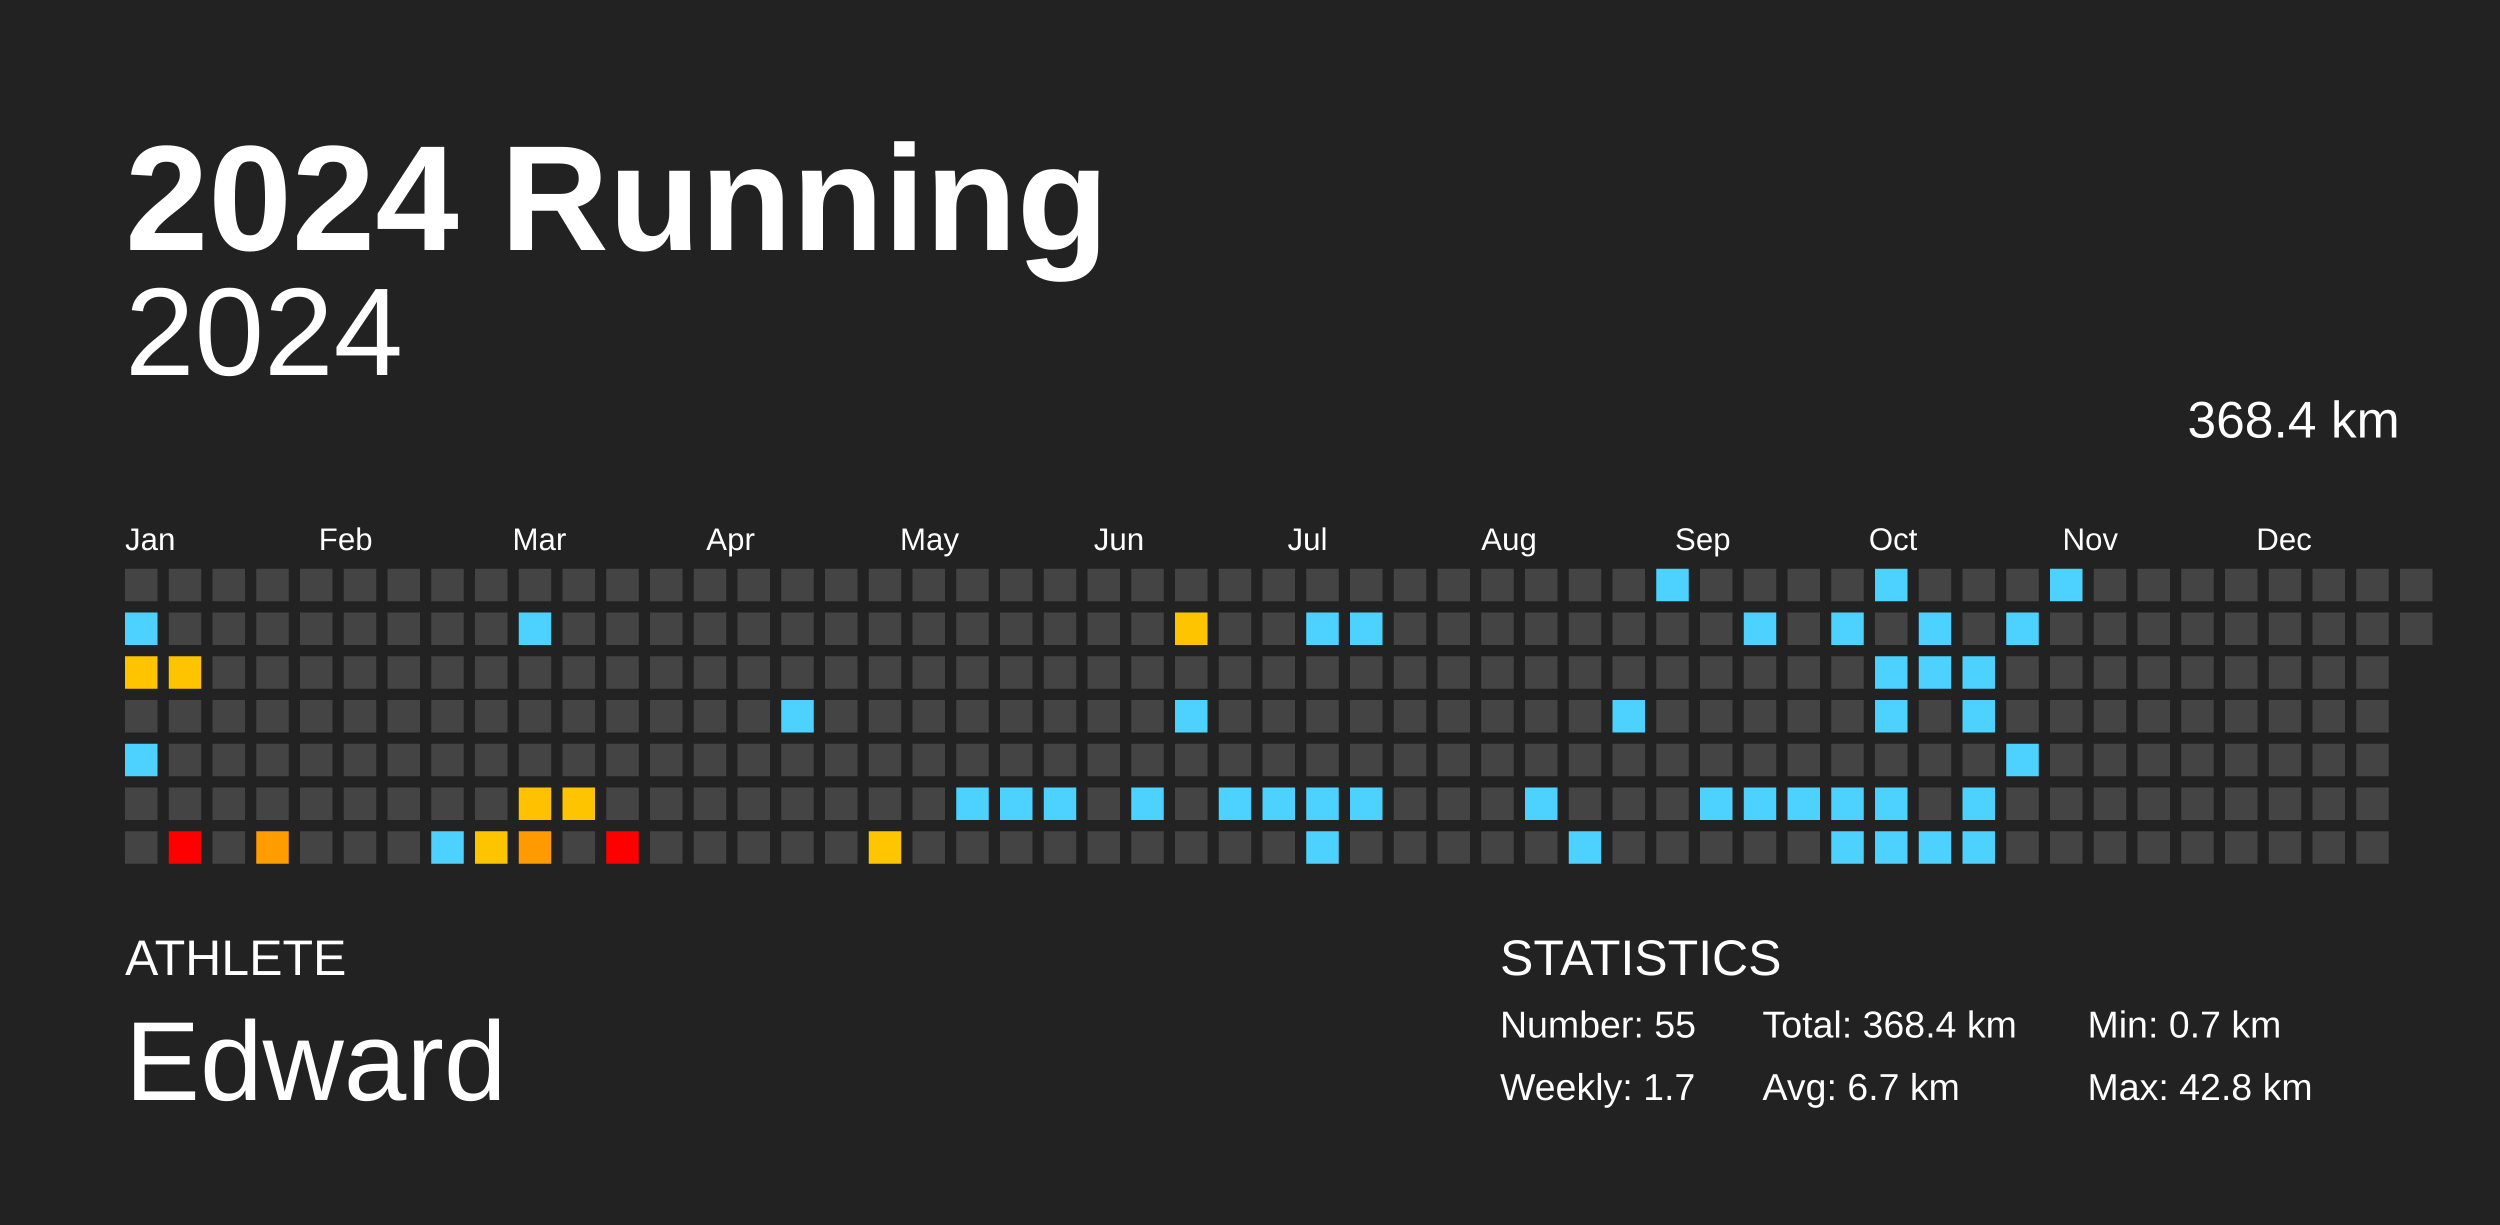
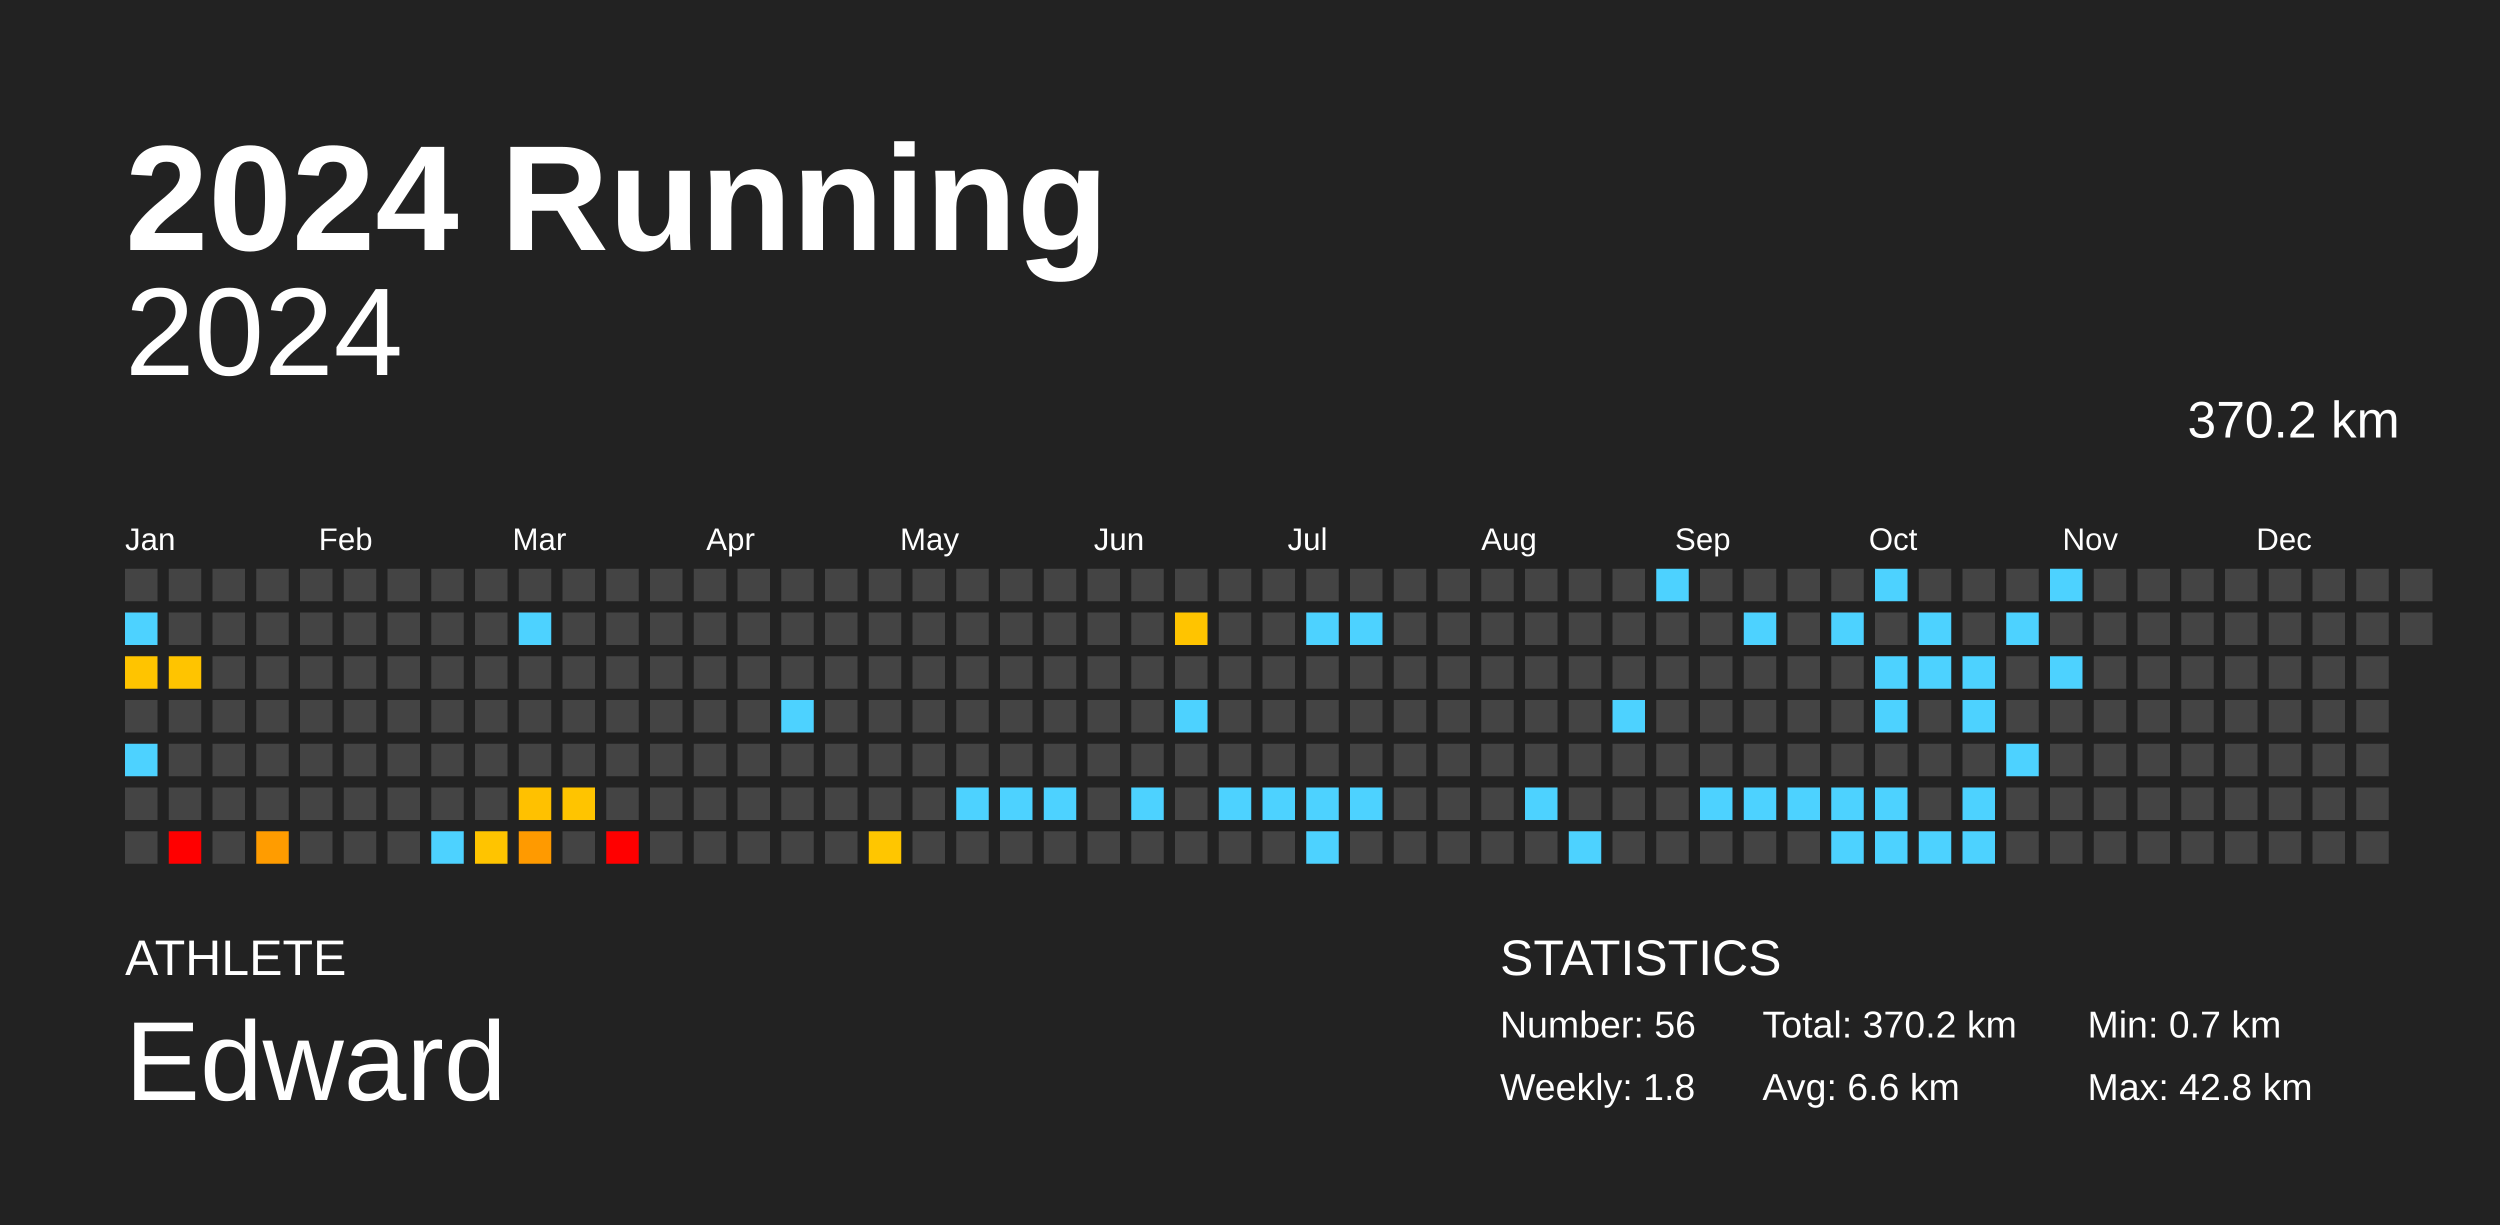
<svg xmlns="http://www.w3.org/2000/svg" baseProfile="full" height="98mm" version="1.1" viewBox="0,0,200,98" width="200mm">
  <defs />
  <rect fill="#222222" height="98" width="200" x="0" y="0" />
  <text fill="#FFFFFF" style="font-size:12px; font-family:Arial; font-weight:bold;" x="10" y="20">2024 Running</text>
  <text fill="#FFFFFF" style="font-size:4px; font-family:Arial" x="10" y="78">ATHLETE</text>
  <text fill="#FFFFFF" style="font-size:9px; font-family:Arial" x="10" y="88">Edward</text>
  <text fill="#FFFFFF" style="font-size:4px; font-family:Arial" x="120" y="78">STATISTICS</text>
-   <text fill="#FFFFFF" style="font-size:3px; font-family:Arial" x="120" y="83">Number: 55</text>
-   <text fill="#FFFFFF" style="font-size:3px; font-family:Arial" x="120" y="88">Weekly: 1.7</text>
-   <text fill="#FFFFFF" style="font-size:3px; font-family:Arial" x="141" y="83">Total: 368.4 km</text>
-   <text fill="#FFFFFF" style="font-size:3px; font-family:Arial" x="141" y="88">Avg: 6.7 km</text>
+   <text fill="#FFFFFF" style="font-size:3px; font-family:Arial" x="120" y="83">Number: 56</text>
+   <text fill="#FFFFFF" style="font-size:3px; font-family:Arial" x="120" y="88">Weekly: 1.8</text>
+   <text fill="#FFFFFF" style="font-size:3px; font-family:Arial" x="141" y="83">Total: 370.2 km</text>
+   <text fill="#FFFFFF" style="font-size:3px; font-family:Arial" x="141" y="88">Avg: 6.6 km</text>
  <text fill="#FFFFFF" style="font-size:3px; font-family:Arial" x="167" y="83">Min: 0.7 km</text>
  <text fill="#FFFFFF" style="font-size:3px; font-family:Arial" x="167" y="88">Max: 42.8 km</text>
  <text alignment-baseline="hanging" fill="#FFFFFF" style="font-size:10.0px; font-family:Arial;" x="10" y="30">2024</text>
-   <text alignment-baseline="hanging" fill="#FFFFFF" style="font-size:4.125px; font-family:Arial;" x="175" y="35">368.4 km</text>
+   <text alignment-baseline="hanging" fill="#FFFFFF" style="font-size:4.125px; font-family:Arial;" x="175" y="35">370.2 km</text>
  <text fill="#FFFFFF" style="font-size:2.5px; font-family:Arial" x="10.0" y="44">Jan</text>
  <text fill="#FFFFFF" style="font-size:2.5px; font-family:Arial" x="25.5" y="44">Feb</text>
  <text fill="#FFFFFF" style="font-size:2.5px; font-family:Arial" x="41.0" y="44">Mar</text>
  <text fill="#FFFFFF" style="font-size:2.5px; font-family:Arial" x="56.5" y="44">Apr</text>
  <text fill="#FFFFFF" style="font-size:2.5px; font-family:Arial" x="72.0" y="44">May</text>
  <text fill="#FFFFFF" style="font-size:2.5px; font-family:Arial" x="87.5" y="44">Jun</text>
  <text fill="#FFFFFF" style="font-size:2.5px; font-family:Arial" x="103.0" y="44">Jul</text>
  <text fill="#FFFFFF" style="font-size:2.5px; font-family:Arial" x="118.5" y="44">Aug</text>
  <text fill="#FFFFFF" style="font-size:2.5px; font-family:Arial" x="134.0" y="44">Sep</text>
  <text fill="#FFFFFF" style="font-size:2.5px; font-family:Arial" x="149.5" y="44">Oct</text>
  <text fill="#FFFFFF" style="font-size:2.5px; font-family:Arial" x="165.0" y="44">Nov</text>
  <text fill="#FFFFFF" style="font-size:2.5px; font-family:Arial" x="180.5" y="44">Dec</text>
  <rect fill="#444444" height="2.6" width="2.6" x="10.0" y="45.5" />
  <rect fill="#4dd2ff" height="2.6" width="2.6" x="10.0" y="49.0" />
  <rect fill="#ffc400" height="2.6" width="2.6" x="10.0" y="52.5" />
  <rect fill="#444444" height="2.6" width="2.6" x="10.0" y="56.0" />
  <rect fill="#4dd2ff" height="2.6" width="2.6" x="10.0" y="59.5" />
  <rect fill="#444444" height="2.6" width="2.6" x="10.0" y="63.0" />
  <rect fill="#444444" height="2.6" width="2.6" x="10.0" y="66.5" />
  <rect fill="#444444" height="2.6" width="2.6" x="13.5" y="45.5" />
  <rect fill="#444444" height="2.6" width="2.6" x="13.5" y="49.0" />
  <rect fill="#ffc400" height="2.6" width="2.6" x="13.5" y="52.5" />
  <rect fill="#444444" height="2.6" width="2.6" x="13.5" y="56.0" />
  <rect fill="#444444" height="2.6" width="2.6" x="13.5" y="59.5" />
  <rect fill="#444444" height="2.6" width="2.6" x="13.5" y="63.0" />
  <rect fill="red" height="2.6" width="2.6" x="13.5" y="66.5" />
  <rect fill="#444444" height="2.6" width="2.6" x="17.0" y="45.5" />
  <rect fill="#444444" height="2.6" width="2.6" x="17.0" y="49.0" />
  <rect fill="#444444" height="2.6" width="2.6" x="17.0" y="52.5" />
  <rect fill="#444444" height="2.6" width="2.6" x="17.0" y="56.0" />
  <rect fill="#444444" height="2.6" width="2.6" x="17.0" y="59.5" />
  <rect fill="#444444" height="2.6" width="2.6" x="17.0" y="63.0" />
  <rect fill="#444444" height="2.6" width="2.6" x="17.0" y="66.5" />
  <rect fill="#444444" height="2.6" width="2.6" x="20.5" y="45.5" />
  <rect fill="#444444" height="2.6" width="2.6" x="20.5" y="49.0" />
  <rect fill="#444444" height="2.6" width="2.6" x="20.5" y="52.5" />
  <rect fill="#444444" height="2.6" width="2.6" x="20.5" y="56.0" />
  <rect fill="#444444" height="2.6" width="2.6" x="20.5" y="59.5" />
  <rect fill="#444444" height="2.6" width="2.6" x="20.5" y="63.0" />
  <rect fill="#ff9c00" height="2.6" width="2.6" x="20.5" y="66.5" />
  <rect fill="#444444" height="2.6" width="2.6" x="24.0" y="45.5" />
  <rect fill="#444444" height="2.6" width="2.6" x="24.0" y="49.0" />
  <rect fill="#444444" height="2.6" width="2.6" x="24.0" y="52.5" />
  <rect fill="#444444" height="2.6" width="2.6" x="24.0" y="56.0" />
  <rect fill="#444444" height="2.6" width="2.6" x="24.0" y="59.5" />
  <rect fill="#444444" height="2.6" width="2.6" x="24.0" y="63.0" />
  <rect fill="#444444" height="2.6" width="2.6" x="24.0" y="66.5" />
  <rect fill="#444444" height="2.6" width="2.6" x="27.5" y="45.5" />
  <rect fill="#444444" height="2.6" width="2.6" x="27.5" y="49.0" />
  <rect fill="#444444" height="2.6" width="2.6" x="27.5" y="52.5" />
  <rect fill="#444444" height="2.6" width="2.6" x="27.5" y="56.0" />
  <rect fill="#444444" height="2.6" width="2.6" x="27.5" y="59.5" />
  <rect fill="#444444" height="2.6" width="2.6" x="27.5" y="63.0" />
  <rect fill="#444444" height="2.6" width="2.6" x="27.5" y="66.5" />
  <rect fill="#444444" height="2.6" width="2.6" x="31.0" y="45.5" />
  <rect fill="#444444" height="2.6" width="2.6" x="31.0" y="49.0" />
  <rect fill="#444444" height="2.6" width="2.6" x="31.0" y="52.5" />
  <rect fill="#444444" height="2.6" width="2.6" x="31.0" y="56.0" />
  <rect fill="#444444" height="2.6" width="2.6" x="31.0" y="59.5" />
  <rect fill="#444444" height="2.6" width="2.6" x="31.0" y="63.0" />
  <rect fill="#444444" height="2.6" width="2.6" x="31.0" y="66.5" />
  <rect fill="#444444" height="2.6" width="2.6" x="34.5" y="45.5" />
  <rect fill="#444444" height="2.6" width="2.6" x="34.5" y="49.0" />
  <rect fill="#444444" height="2.6" width="2.6" x="34.5" y="52.5" />
  <rect fill="#444444" height="2.6" width="2.6" x="34.5" y="56.0" />
  <rect fill="#444444" height="2.6" width="2.6" x="34.5" y="59.5" />
  <rect fill="#444444" height="2.6" width="2.6" x="34.5" y="63.0" />
  <rect fill="#4dd2ff" height="2.6" width="2.6" x="34.5" y="66.5" />
  <rect fill="#444444" height="2.6" width="2.6" x="38.0" y="45.5" />
  <rect fill="#444444" height="2.6" width="2.6" x="38.0" y="49.0" />
  <rect fill="#444444" height="2.6" width="2.6" x="38.0" y="52.5" />
  <rect fill="#444444" height="2.6" width="2.6" x="38.0" y="56.0" />
  <rect fill="#444444" height="2.6" width="2.6" x="38.0" y="59.5" />
  <rect fill="#444444" height="2.6" width="2.6" x="38.0" y="63.0" />
  <rect fill="#ffc400" height="2.6" width="2.6" x="38.0" y="66.5" />
  <rect fill="#444444" height="2.6" width="2.6" x="41.5" y="45.5" />
  <rect fill="#4dd2ff" height="2.6" width="2.6" x="41.5" y="49.0" />
  <rect fill="#444444" height="2.6" width="2.6" x="41.5" y="52.5" />
  <rect fill="#444444" height="2.6" width="2.6" x="41.5" y="56.0" />
  <rect fill="#444444" height="2.6" width="2.6" x="41.5" y="59.5" />
  <rect fill="#ffc100" height="2.6" width="2.6" x="41.5" y="63.0" />
  <rect fill="#ff9a00" height="2.6" width="2.6" x="41.5" y="66.5" />
  <rect fill="#444444" height="2.6" width="2.6" x="45.0" y="45.5" />
  <rect fill="#444444" height="2.6" width="2.6" x="45.0" y="49.0" />
  <rect fill="#444444" height="2.6" width="2.6" x="45.0" y="52.5" />
  <rect fill="#444444" height="2.6" width="2.6" x="45.0" y="56.0" />
  <rect fill="#444444" height="2.6" width="2.6" x="45.0" y="59.5" />
  <rect fill="#ffc400" height="2.6" width="2.6" x="45.0" y="63.0" />
  <rect fill="#444444" height="2.6" width="2.6" x="45.0" y="66.5" />
  <rect fill="#444444" height="2.6" width="2.6" x="48.5" y="45.5" />
  <rect fill="#444444" height="2.6" width="2.6" x="48.5" y="49.0" />
  <rect fill="#444444" height="2.6" width="2.6" x="48.5" y="52.5" />
  <rect fill="#444444" height="2.6" width="2.6" x="48.5" y="56.0" />
  <rect fill="#444444" height="2.6" width="2.6" x="48.5" y="59.5" />
  <rect fill="#444444" height="2.6" width="2.6" x="48.5" y="63.0" />
  <rect fill="red" height="2.6" width="2.6" x="48.5" y="66.5" />
  <rect fill="#444444" height="2.6" width="2.6" x="52.0" y="45.5" />
  <rect fill="#444444" height="2.6" width="2.6" x="52.0" y="49.0" />
  <rect fill="#444444" height="2.6" width="2.6" x="52.0" y="52.5" />
  <rect fill="#444444" height="2.6" width="2.6" x="52.0" y="56.0" />
  <rect fill="#444444" height="2.6" width="2.6" x="52.0" y="59.5" />
  <rect fill="#444444" height="2.6" width="2.6" x="52.0" y="63.0" />
  <rect fill="#444444" height="2.6" width="2.6" x="52.0" y="66.5" />
  <rect fill="#444444" height="2.6" width="2.6" x="55.5" y="45.5" />
  <rect fill="#444444" height="2.6" width="2.6" x="55.5" y="49.0" />
  <rect fill="#444444" height="2.6" width="2.6" x="55.5" y="52.5" />
  <rect fill="#444444" height="2.6" width="2.6" x="55.5" y="56.0" />
  <rect fill="#444444" height="2.6" width="2.6" x="55.5" y="59.5" />
  <rect fill="#444444" height="2.6" width="2.6" x="55.5" y="63.0" />
  <rect fill="#444444" height="2.6" width="2.6" x="55.5" y="66.5" />
  <rect fill="#444444" height="2.6" width="2.6" x="59.0" y="45.5" />
  <rect fill="#444444" height="2.6" width="2.6" x="59.0" y="49.0" />
  <rect fill="#444444" height="2.6" width="2.6" x="59.0" y="52.5" />
  <rect fill="#444444" height="2.6" width="2.6" x="59.0" y="56.0" />
  <rect fill="#444444" height="2.6" width="2.6" x="59.0" y="59.5" />
  <rect fill="#444444" height="2.6" width="2.6" x="59.0" y="63.0" />
  <rect fill="#444444" height="2.6" width="2.6" x="59.0" y="66.5" />
  <rect fill="#444444" height="2.6" width="2.6" x="62.5" y="45.5" />
  <rect fill="#444444" height="2.6" width="2.6" x="62.5" y="49.0" />
  <rect fill="#444444" height="2.6" width="2.6" x="62.5" y="52.5" />
  <rect fill="#4dd2ff" height="2.6" width="2.6" x="62.5" y="56.0" />
  <rect fill="#444444" height="2.6" width="2.6" x="62.5" y="59.5" />
  <rect fill="#444444" height="2.6" width="2.6" x="62.5" y="63.0" />
  <rect fill="#444444" height="2.6" width="2.6" x="62.5" y="66.5" />
  <rect fill="#444444" height="2.6" width="2.6" x="66.0" y="45.5" />
  <rect fill="#444444" height="2.6" width="2.6" x="66.0" y="49.0" />
  <rect fill="#444444" height="2.6" width="2.6" x="66.0" y="52.5" />
  <rect fill="#444444" height="2.6" width="2.6" x="66.0" y="56.0" />
  <rect fill="#444444" height="2.6" width="2.6" x="66.0" y="59.5" />
  <rect fill="#444444" height="2.6" width="2.6" x="66.0" y="63.0" />
  <rect fill="#444444" height="2.6" width="2.6" x="66.0" y="66.5" />
  <rect fill="#444444" height="2.6" width="2.6" x="69.5" y="45.5" />
  <rect fill="#444444" height="2.6" width="2.6" x="69.5" y="49.0" />
  <rect fill="#444444" height="2.6" width="2.6" x="69.5" y="52.5" />
  <rect fill="#444444" height="2.6" width="2.6" x="69.5" y="56.0" />
  <rect fill="#444444" height="2.6" width="2.6" x="69.5" y="59.5" />
  <rect fill="#444444" height="2.6" width="2.6" x="69.5" y="63.0" />
  <rect fill="#ffc600" height="2.6" width="2.6" x="69.5" y="66.5" />
  <rect fill="#444444" height="2.6" width="2.6" x="73.0" y="45.5" />
  <rect fill="#444444" height="2.6" width="2.6" x="73.0" y="49.0" />
  <rect fill="#444444" height="2.6" width="2.6" x="73.0" y="52.5" />
  <rect fill="#444444" height="2.6" width="2.6" x="73.0" y="56.0" />
  <rect fill="#444444" height="2.6" width="2.6" x="73.0" y="59.5" />
  <rect fill="#444444" height="2.6" width="2.6" x="73.0" y="63.0" />
  <rect fill="#444444" height="2.6" width="2.6" x="73.0" y="66.5" />
  <rect fill="#444444" height="2.6" width="2.6" x="76.5" y="45.5" />
  <rect fill="#444444" height="2.6" width="2.6" x="76.5" y="49.0" />
  <rect fill="#444444" height="2.6" width="2.6" x="76.5" y="52.5" />
  <rect fill="#444444" height="2.6" width="2.6" x="76.5" y="56.0" />
  <rect fill="#444444" height="2.6" width="2.6" x="76.5" y="59.5" />
  <rect fill="#4dd2ff" height="2.6" width="2.6" x="76.5" y="63.0" />
  <rect fill="#444444" height="2.6" width="2.6" x="76.5" y="66.5" />
  <rect fill="#444444" height="2.6" width="2.6" x="80.0" y="45.5" />
  <rect fill="#444444" height="2.6" width="2.6" x="80.0" y="49.0" />
  <rect fill="#444444" height="2.6" width="2.6" x="80.0" y="52.5" />
  <rect fill="#444444" height="2.6" width="2.6" x="80.0" y="56.0" />
  <rect fill="#444444" height="2.6" width="2.6" x="80.0" y="59.5" />
  <rect fill="#4dd2ff" height="2.6" width="2.6" x="80.0" y="63.0" />
  <rect fill="#444444" height="2.6" width="2.6" x="80.0" y="66.5" />
  <rect fill="#444444" height="2.6" width="2.6" x="83.5" y="45.5" />
  <rect fill="#444444" height="2.6" width="2.6" x="83.5" y="49.0" />
  <rect fill="#444444" height="2.6" width="2.6" x="83.5" y="52.5" />
  <rect fill="#444444" height="2.6" width="2.6" x="83.5" y="56.0" />
  <rect fill="#444444" height="2.6" width="2.6" x="83.5" y="59.5" />
  <rect fill="#4dd2ff" height="2.6" width="2.6" x="83.5" y="63.0" />
  <rect fill="#444444" height="2.6" width="2.6" x="83.5" y="66.5" />
  <rect fill="#444444" height="2.6" width="2.6" x="87.0" y="45.5" />
  <rect fill="#444444" height="2.6" width="2.6" x="87.0" y="49.0" />
  <rect fill="#444444" height="2.6" width="2.6" x="87.0" y="52.5" />
  <rect fill="#444444" height="2.6" width="2.6" x="87.0" y="56.0" />
  <rect fill="#444444" height="2.6" width="2.6" x="87.0" y="59.5" />
  <rect fill="#444444" height="2.6" width="2.6" x="87.0" y="63.0" />
  <rect fill="#444444" height="2.6" width="2.6" x="87.0" y="66.5" />
  <rect fill="#444444" height="2.6" width="2.6" x="90.5" y="45.5" />
  <rect fill="#444444" height="2.6" width="2.6" x="90.5" y="49.0" />
  <rect fill="#444444" height="2.6" width="2.6" x="90.5" y="52.5" />
  <rect fill="#444444" height="2.6" width="2.6" x="90.5" y="56.0" />
  <rect fill="#444444" height="2.6" width="2.6" x="90.5" y="59.5" />
  <rect fill="#4dd2ff" height="2.6" width="2.6" x="90.5" y="63.0" />
  <rect fill="#444444" height="2.6" width="2.6" x="90.5" y="66.5" />
  <rect fill="#444444" height="2.6" width="2.6" x="94.0" y="45.5" />
  <rect fill="#ffc400" height="2.6" width="2.6" x="94.0" y="49.0" />
  <rect fill="#444444" height="2.6" width="2.6" x="94.0" y="52.5" />
  <rect fill="#4dd2ff" height="2.6" width="2.6" x="94.0" y="56.0" />
  <rect fill="#444444" height="2.6" width="2.6" x="94.0" y="59.5" />
  <rect fill="#444444" height="2.6" width="2.6" x="94.0" y="63.0" />
  <rect fill="#444444" height="2.6" width="2.6" x="94.0" y="66.5" />
  <rect fill="#444444" height="2.6" width="2.6" x="97.5" y="45.5" />
  <rect fill="#444444" height="2.6" width="2.6" x="97.5" y="49.0" />
  <rect fill="#444444" height="2.6" width="2.6" x="97.5" y="52.5" />
  <rect fill="#444444" height="2.6" width="2.6" x="97.5" y="56.0" />
  <rect fill="#444444" height="2.6" width="2.6" x="97.5" y="59.5" />
  <rect fill="#4dd2ff" height="2.6" width="2.6" x="97.5" y="63.0" />
  <rect fill="#444444" height="2.6" width="2.6" x="97.5" y="66.5" />
  <rect fill="#444444" height="2.6" width="2.6" x="101.0" y="45.5" />
  <rect fill="#444444" height="2.6" width="2.6" x="101.0" y="49.0" />
  <rect fill="#444444" height="2.6" width="2.6" x="101.0" y="52.5" />
  <rect fill="#444444" height="2.6" width="2.6" x="101.0" y="56.0" />
  <rect fill="#444444" height="2.6" width="2.6" x="101.0" y="59.5" />
  <rect fill="#4dd2ff" height="2.6" width="2.6" x="101.0" y="63.0" />
  <rect fill="#444444" height="2.6" width="2.6" x="101.0" y="66.5" />
  <rect fill="#444444" height="2.6" width="2.6" x="104.5" y="45.5" />
  <rect fill="#4dd2ff" height="2.6" width="2.6" x="104.5" y="49.0" />
  <rect fill="#444444" height="2.6" width="2.6" x="104.5" y="52.5" />
  <rect fill="#444444" height="2.6" width="2.6" x="104.5" y="56.0" />
  <rect fill="#444444" height="2.6" width="2.6" x="104.5" y="59.5" />
  <rect fill="#4dd2ff" height="2.6" width="2.6" x="104.5" y="63.0" />
  <rect fill="#4dd2ff" height="2.6" width="2.6" x="104.5" y="66.5" />
  <rect fill="#444444" height="2.6" width="2.6" x="108.0" y="45.5" />
  <rect fill="#4dd2ff" height="2.6" width="2.6" x="108.0" y="49.0" />
  <rect fill="#444444" height="2.6" width="2.6" x="108.0" y="52.5" />
  <rect fill="#444444" height="2.6" width="2.6" x="108.0" y="56.0" />
  <rect fill="#444444" height="2.6" width="2.6" x="108.0" y="59.5" />
  <rect fill="#4dd2ff" height="2.6" width="2.6" x="108.0" y="63.0" />
  <rect fill="#444444" height="2.6" width="2.6" x="108.0" y="66.5" />
  <rect fill="#444444" height="2.6" width="2.6" x="111.5" y="45.5" />
  <rect fill="#444444" height="2.6" width="2.6" x="111.5" y="49.0" />
  <rect fill="#444444" height="2.6" width="2.6" x="111.5" y="52.5" />
  <rect fill="#444444" height="2.6" width="2.6" x="111.5" y="56.0" />
  <rect fill="#444444" height="2.6" width="2.6" x="111.5" y="59.5" />
  <rect fill="#444444" height="2.6" width="2.6" x="111.5" y="63.0" />
  <rect fill="#444444" height="2.6" width="2.6" x="111.5" y="66.5" />
  <rect fill="#444444" height="2.6" width="2.6" x="115.0" y="45.5" />
  <rect fill="#444444" height="2.6" width="2.6" x="115.0" y="49.0" />
  <rect fill="#444444" height="2.6" width="2.6" x="115.0" y="52.5" />
  <rect fill="#444444" height="2.6" width="2.6" x="115.0" y="56.0" />
  <rect fill="#444444" height="2.6" width="2.6" x="115.0" y="59.5" />
  <rect fill="#444444" height="2.6" width="2.6" x="115.0" y="63.0" />
  <rect fill="#444444" height="2.6" width="2.6" x="115.0" y="66.5" />
  <rect fill="#444444" height="2.6" width="2.6" x="118.5" y="45.5" />
  <rect fill="#444444" height="2.6" width="2.6" x="118.5" y="49.0" />
  <rect fill="#444444" height="2.6" width="2.6" x="118.5" y="52.5" />
  <rect fill="#444444" height="2.6" width="2.6" x="118.5" y="56.0" />
  <rect fill="#444444" height="2.6" width="2.6" x="118.5" y="59.5" />
  <rect fill="#444444" height="2.6" width="2.6" x="118.5" y="63.0" />
  <rect fill="#444444" height="2.6" width="2.6" x="118.5" y="66.5" />
  <rect fill="#444444" height="2.6" width="2.6" x="122.0" y="45.5" />
  <rect fill="#444444" height="2.6" width="2.6" x="122.0" y="49.0" />
  <rect fill="#444444" height="2.6" width="2.6" x="122.0" y="52.5" />
  <rect fill="#444444" height="2.6" width="2.6" x="122.0" y="56.0" />
  <rect fill="#444444" height="2.6" width="2.6" x="122.0" y="59.5" />
  <rect fill="#4dd2ff" height="2.6" width="2.6" x="122.0" y="63.0" />
  <rect fill="#444444" height="2.6" width="2.6" x="122.0" y="66.5" />
  <rect fill="#444444" height="2.6" width="2.6" x="125.5" y="45.5" />
  <rect fill="#444444" height="2.6" width="2.6" x="125.5" y="49.0" />
  <rect fill="#444444" height="2.6" width="2.6" x="125.5" y="52.5" />
  <rect fill="#444444" height="2.6" width="2.6" x="125.5" y="56.0" />
  <rect fill="#444444" height="2.6" width="2.6" x="125.5" y="59.5" />
  <rect fill="#444444" height="2.6" width="2.6" x="125.5" y="63.0" />
  <rect fill="#4dd2ff" height="2.6" width="2.6" x="125.5" y="66.5" />
  <rect fill="#444444" height="2.6" width="2.6" x="129.0" y="45.5" />
  <rect fill="#444444" height="2.6" width="2.6" x="129.0" y="49.0" />
  <rect fill="#444444" height="2.6" width="2.6" x="129.0" y="52.5" />
  <rect fill="#4dd2ff" height="2.6" width="2.6" x="129.0" y="56.0" />
  <rect fill="#444444" height="2.6" width="2.6" x="129.0" y="59.5" />
  <rect fill="#444444" height="2.6" width="2.6" x="129.0" y="63.0" />
  <rect fill="#444444" height="2.6" width="2.6" x="129.0" y="66.5" />
  <rect fill="#4dd2ff" height="2.6" width="2.6" x="132.5" y="45.5" />
  <rect fill="#444444" height="2.6" width="2.6" x="132.5" y="49.0" />
  <rect fill="#444444" height="2.6" width="2.6" x="132.5" y="52.5" />
  <rect fill="#444444" height="2.6" width="2.6" x="132.5" y="56.0" />
  <rect fill="#444444" height="2.6" width="2.6" x="132.5" y="59.5" />
  <rect fill="#444444" height="2.6" width="2.6" x="132.5" y="63.0" />
  <rect fill="#444444" height="2.6" width="2.6" x="132.5" y="66.5" />
  <rect fill="#444444" height="2.6" width="2.6" x="136.0" y="45.5" />
  <rect fill="#444444" height="2.6" width="2.6" x="136.0" y="49.0" />
  <rect fill="#444444" height="2.6" width="2.6" x="136.0" y="52.5" />
  <rect fill="#444444" height="2.6" width="2.6" x="136.0" y="56.0" />
  <rect fill="#444444" height="2.6" width="2.6" x="136.0" y="59.5" />
  <rect fill="#4dd2ff" height="2.6" width="2.6" x="136.0" y="63.0" />
  <rect fill="#444444" height="2.6" width="2.6" x="136.0" y="66.5" />
  <rect fill="#444444" height="2.6" width="2.6" x="139.5" y="45.5" />
  <rect fill="#4dd2ff" height="2.6" width="2.6" x="139.5" y="49.0" />
  <rect fill="#444444" height="2.6" width="2.6" x="139.5" y="52.5" />
  <rect fill="#444444" height="2.6" width="2.6" x="139.5" y="56.0" />
  <rect fill="#444444" height="2.6" width="2.6" x="139.5" y="59.5" />
  <rect fill="#4dd2ff" height="2.6" width="2.6" x="139.5" y="63.0" />
  <rect fill="#444444" height="2.6" width="2.6" x="139.5" y="66.5" />
  <rect fill="#444444" height="2.6" width="2.6" x="143.0" y="45.5" />
  <rect fill="#444444" height="2.6" width="2.6" x="143.0" y="49.0" />
  <rect fill="#444444" height="2.6" width="2.6" x="143.0" y="52.5" />
  <rect fill="#444444" height="2.6" width="2.6" x="143.0" y="56.0" />
  <rect fill="#444444" height="2.6" width="2.6" x="143.0" y="59.5" />
  <rect fill="#4dd2ff" height="2.6" width="2.6" x="143.0" y="63.0" />
  <rect fill="#444444" height="2.6" width="2.6" x="143.0" y="66.5" />
  <rect fill="#444444" height="2.6" width="2.6" x="146.5" y="45.5" />
  <rect fill="#4dd2ff" height="2.6" width="2.6" x="146.5" y="49.0" />
  <rect fill="#444444" height="2.6" width="2.6" x="146.5" y="52.5" />
  <rect fill="#444444" height="2.6" width="2.6" x="146.5" y="56.0" />
  <rect fill="#444444" height="2.6" width="2.6" x="146.5" y="59.5" />
  <rect fill="#4dd2ff" height="2.6" width="2.6" x="146.5" y="63.0" />
  <rect fill="#4dd2ff" height="2.6" width="2.6" x="146.5" y="66.5" />
  <rect fill="#4dd2ff" height="2.6" width="2.6" x="150.0" y="45.5" />
  <rect fill="#444444" height="2.6" width="2.6" x="150.0" y="49.0" />
  <rect fill="#4dd2ff" height="2.6" width="2.6" x="150.0" y="52.5" />
  <rect fill="#4dd2ff" height="2.6" width="2.6" x="150.0" y="56.0" />
  <rect fill="#444444" height="2.6" width="2.6" x="150.0" y="59.5" />
  <rect fill="#4dd2ff" height="2.6" width="2.6" x="150.0" y="63.0" />
  <rect fill="#4dd2ff" height="2.6" width="2.6" x="150.0" y="66.5" />
  <rect fill="#444444" height="2.6" width="2.6" x="153.5" y="45.5" />
  <rect fill="#4dd2ff" height="2.6" width="2.6" x="153.5" y="49.0" />
  <rect fill="#4dd2ff" height="2.6" width="2.6" x="153.5" y="52.5" />
  <rect fill="#444444" height="2.6" width="2.6" x="153.5" y="56.0" />
  <rect fill="#444444" height="2.6" width="2.6" x="153.5" y="59.5" />
  <rect fill="#444444" height="2.6" width="2.6" x="153.5" y="63.0" />
  <rect fill="#4dd2ff" height="2.6" width="2.6" x="153.5" y="66.5" />
  <rect fill="#444444" height="2.6" width="2.6" x="157.0" y="45.5" />
  <rect fill="#444444" height="2.6" width="2.6" x="157.0" y="49.0" />
  <rect fill="#4dd2ff" height="2.6" width="2.6" x="157.0" y="52.5" />
  <rect fill="#4dd2ff" height="2.6" width="2.6" x="157.0" y="56.0" />
  <rect fill="#444444" height="2.6" width="2.6" x="157.0" y="59.5" />
  <rect fill="#4dd2ff" height="2.6" width="2.6" x="157.0" y="63.0" />
  <rect fill="#4dd2ff" height="2.6" width="2.6" x="157.0" y="66.5" />
  <rect fill="#444444" height="2.6" width="2.6" x="160.5" y="45.5" />
  <rect fill="#4dd2ff" height="2.6" width="2.6" x="160.5" y="49.0" />
  <rect fill="#444444" height="2.6" width="2.6" x="160.5" y="52.5" />
  <rect fill="#444444" height="2.6" width="2.6" x="160.5" y="56.0" />
  <rect fill="#4dd2ff" height="2.6" width="2.6" x="160.5" y="59.5" />
  <rect fill="#444444" height="2.6" width="2.6" x="160.5" y="63.0" />
  <rect fill="#444444" height="2.6" width="2.6" x="160.5" y="66.5" />
  <rect fill="#4dd2ff" height="2.6" width="2.6" x="164.0" y="45.5" />
  <rect fill="#444444" height="2.6" width="2.6" x="164.0" y="49.0" />
-   <rect fill="#444444" height="2.6" width="2.6" x="164.0" y="52.5" />
+   <rect fill="#4dd2ff" height="2.6" width="2.6" x="164.0" y="52.5" />
  <rect fill="#444444" height="2.6" width="2.6" x="164.0" y="56.0" />
  <rect fill="#444444" height="2.6" width="2.6" x="164.0" y="59.5" />
  <rect fill="#444444" height="2.6" width="2.6" x="164.0" y="63.0" />
  <rect fill="#444444" height="2.6" width="2.6" x="164.0" y="66.5" />
  <rect fill="#444444" height="2.6" width="2.6" x="167.5" y="45.5" />
  <rect fill="#444444" height="2.6" width="2.6" x="167.5" y="49.0" />
  <rect fill="#444444" height="2.6" width="2.6" x="167.5" y="52.5" />
  <rect fill="#444444" height="2.6" width="2.6" x="167.5" y="56.0" />
  <rect fill="#444444" height="2.6" width="2.6" x="167.5" y="59.5" />
  <rect fill="#444444" height="2.6" width="2.6" x="167.5" y="63.0" />
  <rect fill="#444444" height="2.6" width="2.6" x="167.5" y="66.5" />
  <rect fill="#444444" height="2.6" width="2.6" x="171.0" y="45.5" />
  <rect fill="#444444" height="2.6" width="2.6" x="171.0" y="49.0" />
  <rect fill="#444444" height="2.6" width="2.6" x="171.0" y="52.5" />
  <rect fill="#444444" height="2.6" width="2.6" x="171.0" y="56.0" />
  <rect fill="#444444" height="2.6" width="2.6" x="171.0" y="59.5" />
  <rect fill="#444444" height="2.6" width="2.6" x="171.0" y="63.0" />
  <rect fill="#444444" height="2.6" width="2.6" x="171.0" y="66.5" />
  <rect fill="#444444" height="2.6" width="2.6" x="174.5" y="45.5" />
  <rect fill="#444444" height="2.6" width="2.6" x="174.5" y="49.0" />
  <rect fill="#444444" height="2.6" width="2.6" x="174.5" y="52.5" />
  <rect fill="#444444" height="2.6" width="2.6" x="174.5" y="56.0" />
  <rect fill="#444444" height="2.6" width="2.6" x="174.5" y="59.5" />
  <rect fill="#444444" height="2.6" width="2.6" x="174.5" y="63.0" />
  <rect fill="#444444" height="2.6" width="2.6" x="174.5" y="66.5" />
  <rect fill="#444444" height="2.6" width="2.6" x="178.0" y="45.5" />
  <rect fill="#444444" height="2.6" width="2.6" x="178.0" y="49.0" />
  <rect fill="#444444" height="2.6" width="2.6" x="178.0" y="52.5" />
  <rect fill="#444444" height="2.6" width="2.6" x="178.0" y="56.0" />
  <rect fill="#444444" height="2.6" width="2.6" x="178.0" y="59.5" />
  <rect fill="#444444" height="2.6" width="2.6" x="178.0" y="63.0" />
  <rect fill="#444444" height="2.6" width="2.6" x="178.0" y="66.5" />
  <rect fill="#444444" height="2.6" width="2.6" x="181.5" y="45.5" />
  <rect fill="#444444" height="2.6" width="2.6" x="181.5" y="49.0" />
  <rect fill="#444444" height="2.6" width="2.6" x="181.5" y="52.5" />
  <rect fill="#444444" height="2.6" width="2.6" x="181.5" y="56.0" />
  <rect fill="#444444" height="2.6" width="2.6" x="181.5" y="59.5" />
  <rect fill="#444444" height="2.6" width="2.6" x="181.5" y="63.0" />
  <rect fill="#444444" height="2.6" width="2.6" x="181.5" y="66.5" />
  <rect fill="#444444" height="2.6" width="2.6" x="185.0" y="45.5" />
  <rect fill="#444444" height="2.6" width="2.6" x="185.0" y="49.0" />
  <rect fill="#444444" height="2.6" width="2.6" x="185.0" y="52.5" />
  <rect fill="#444444" height="2.6" width="2.6" x="185.0" y="56.0" />
  <rect fill="#444444" height="2.6" width="2.6" x="185.0" y="59.5" />
  <rect fill="#444444" height="2.6" width="2.6" x="185.0" y="63.0" />
  <rect fill="#444444" height="2.6" width="2.6" x="185.0" y="66.5" />
  <rect fill="#444444" height="2.6" width="2.6" x="188.5" y="45.5" />
  <rect fill="#444444" height="2.6" width="2.6" x="188.5" y="49.0" />
  <rect fill="#444444" height="2.6" width="2.6" x="188.5" y="52.5" />
  <rect fill="#444444" height="2.6" width="2.6" x="188.5" y="56.0" />
  <rect fill="#444444" height="2.6" width="2.6" x="188.5" y="59.5" />
  <rect fill="#444444" height="2.6" width="2.6" x="188.5" y="63.0" />
  <rect fill="#444444" height="2.6" width="2.6" x="188.5" y="66.5" />
  <rect fill="#444444" height="2.6" width="2.6" x="192.0" y="45.5" />
  <rect fill="#444444" height="2.6" width="2.6" x="192.0" y="49.0" />
</svg>
